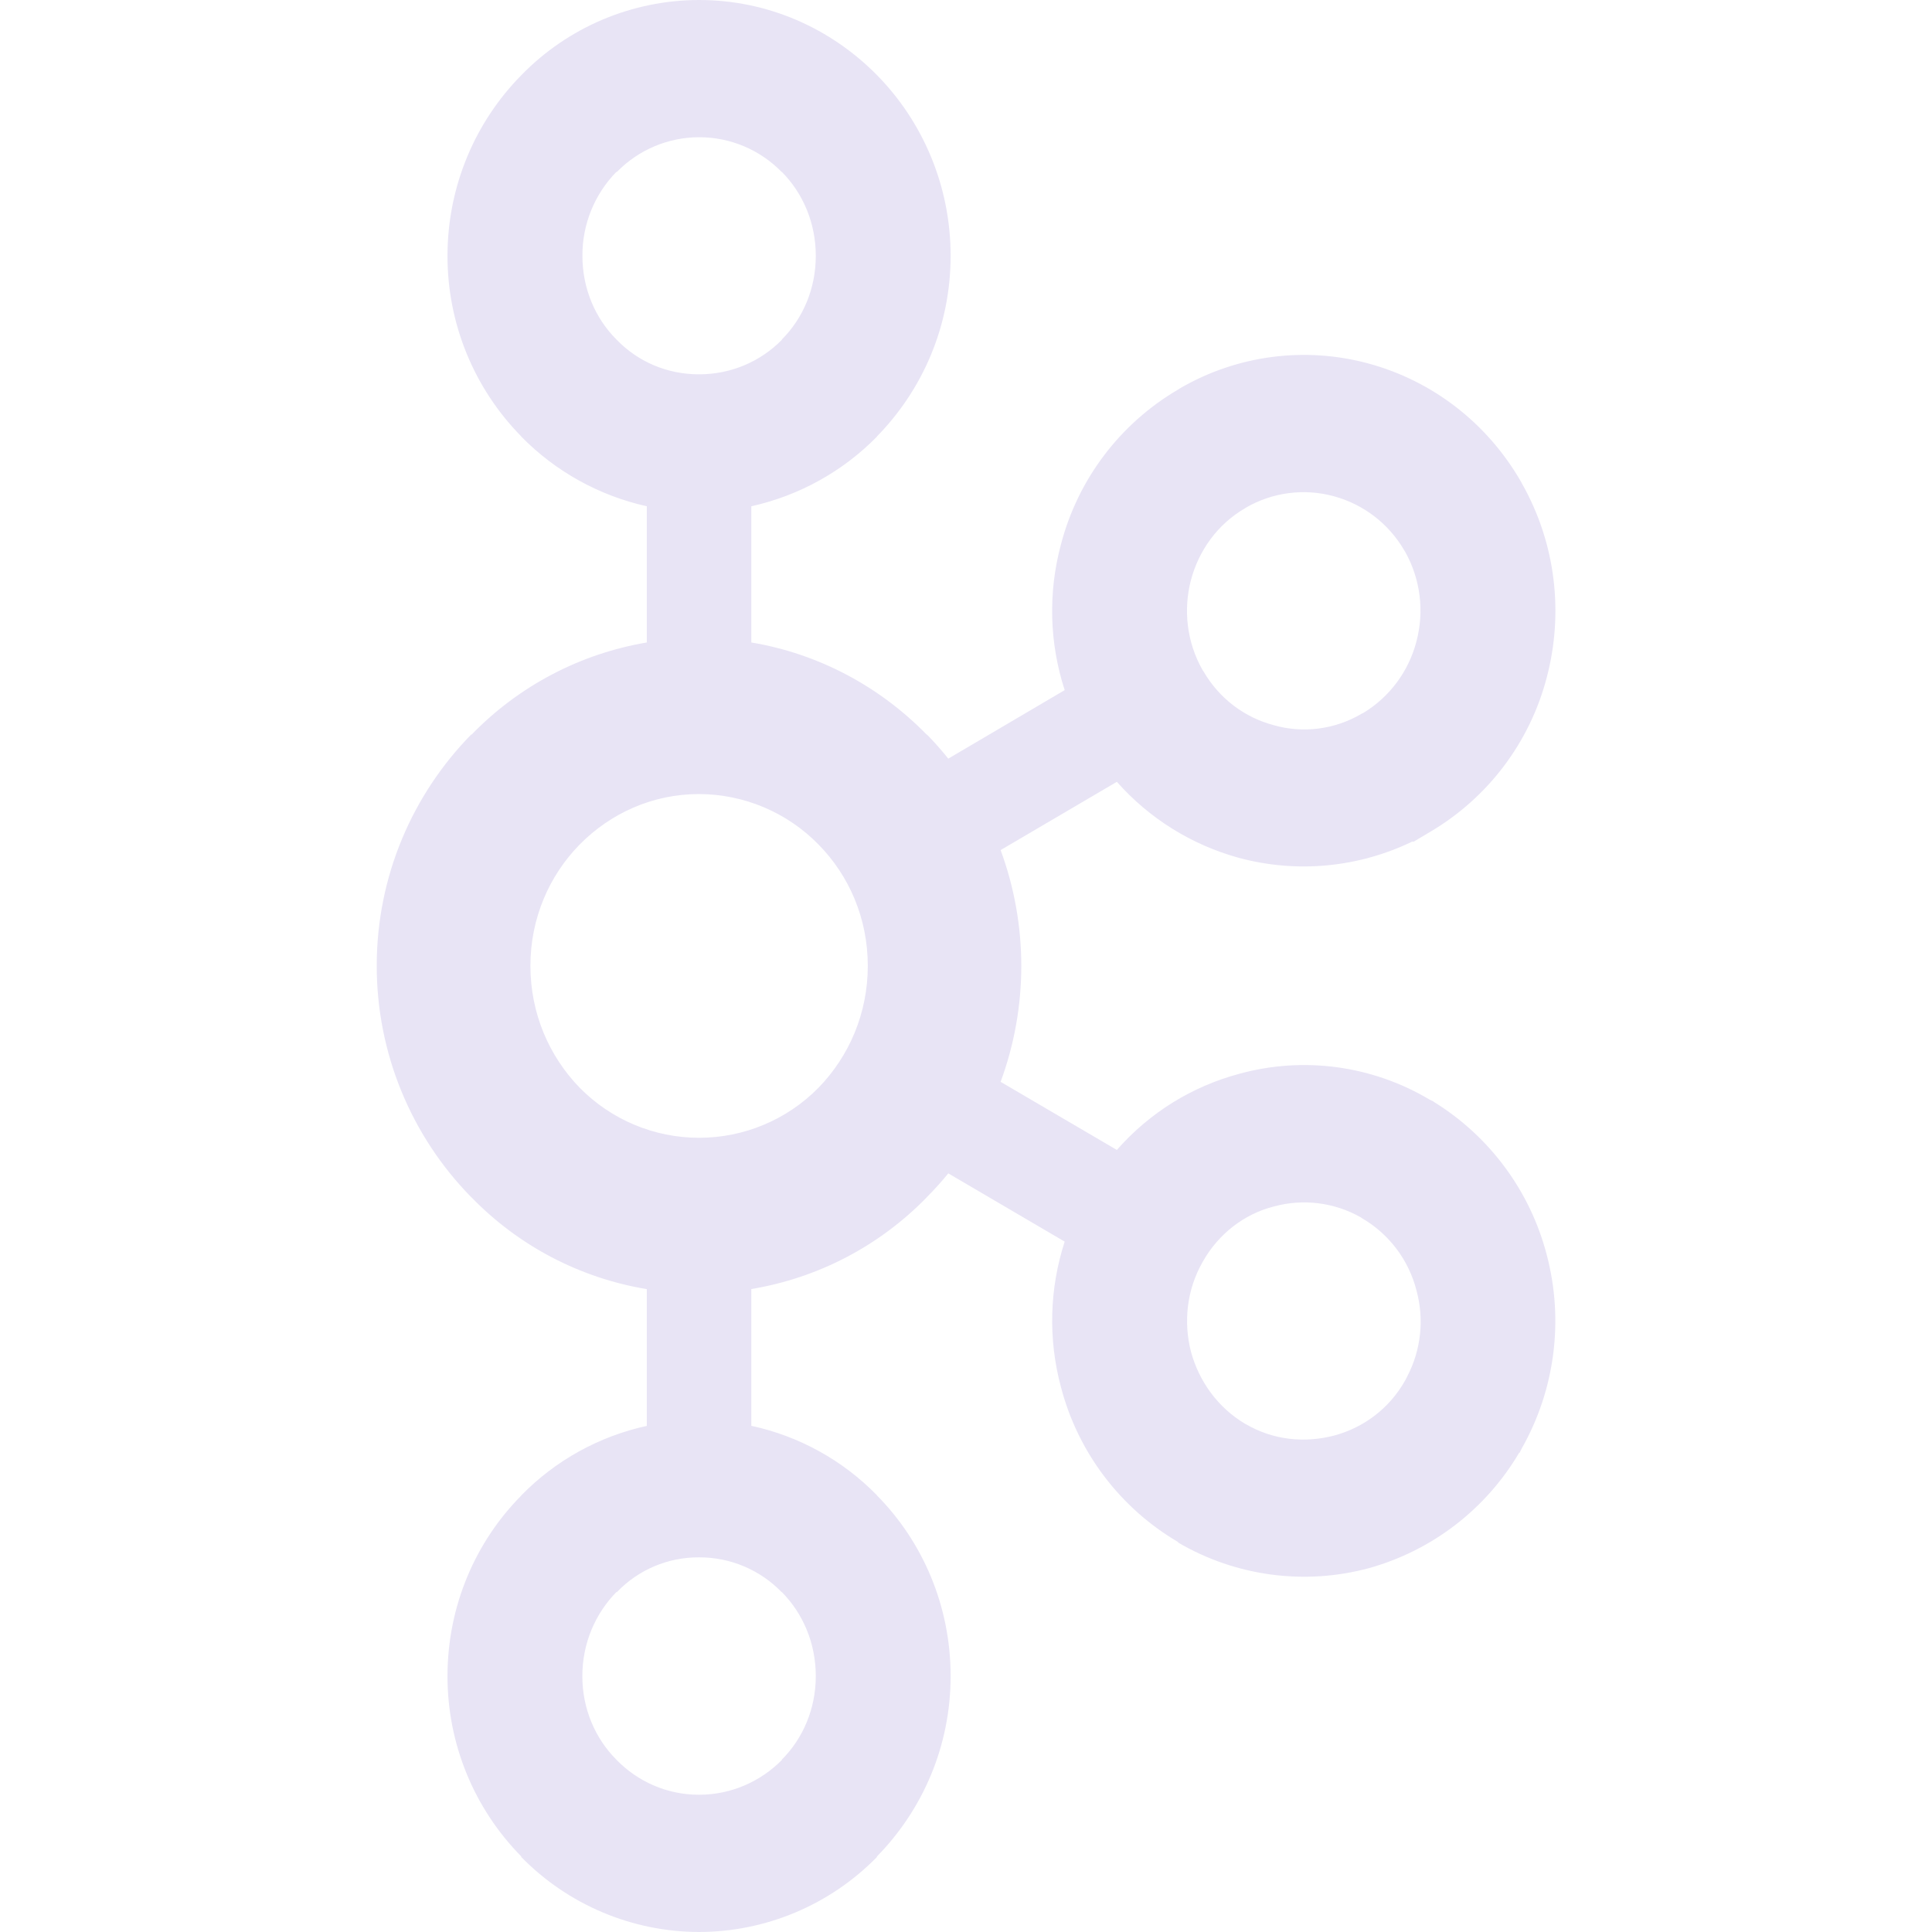
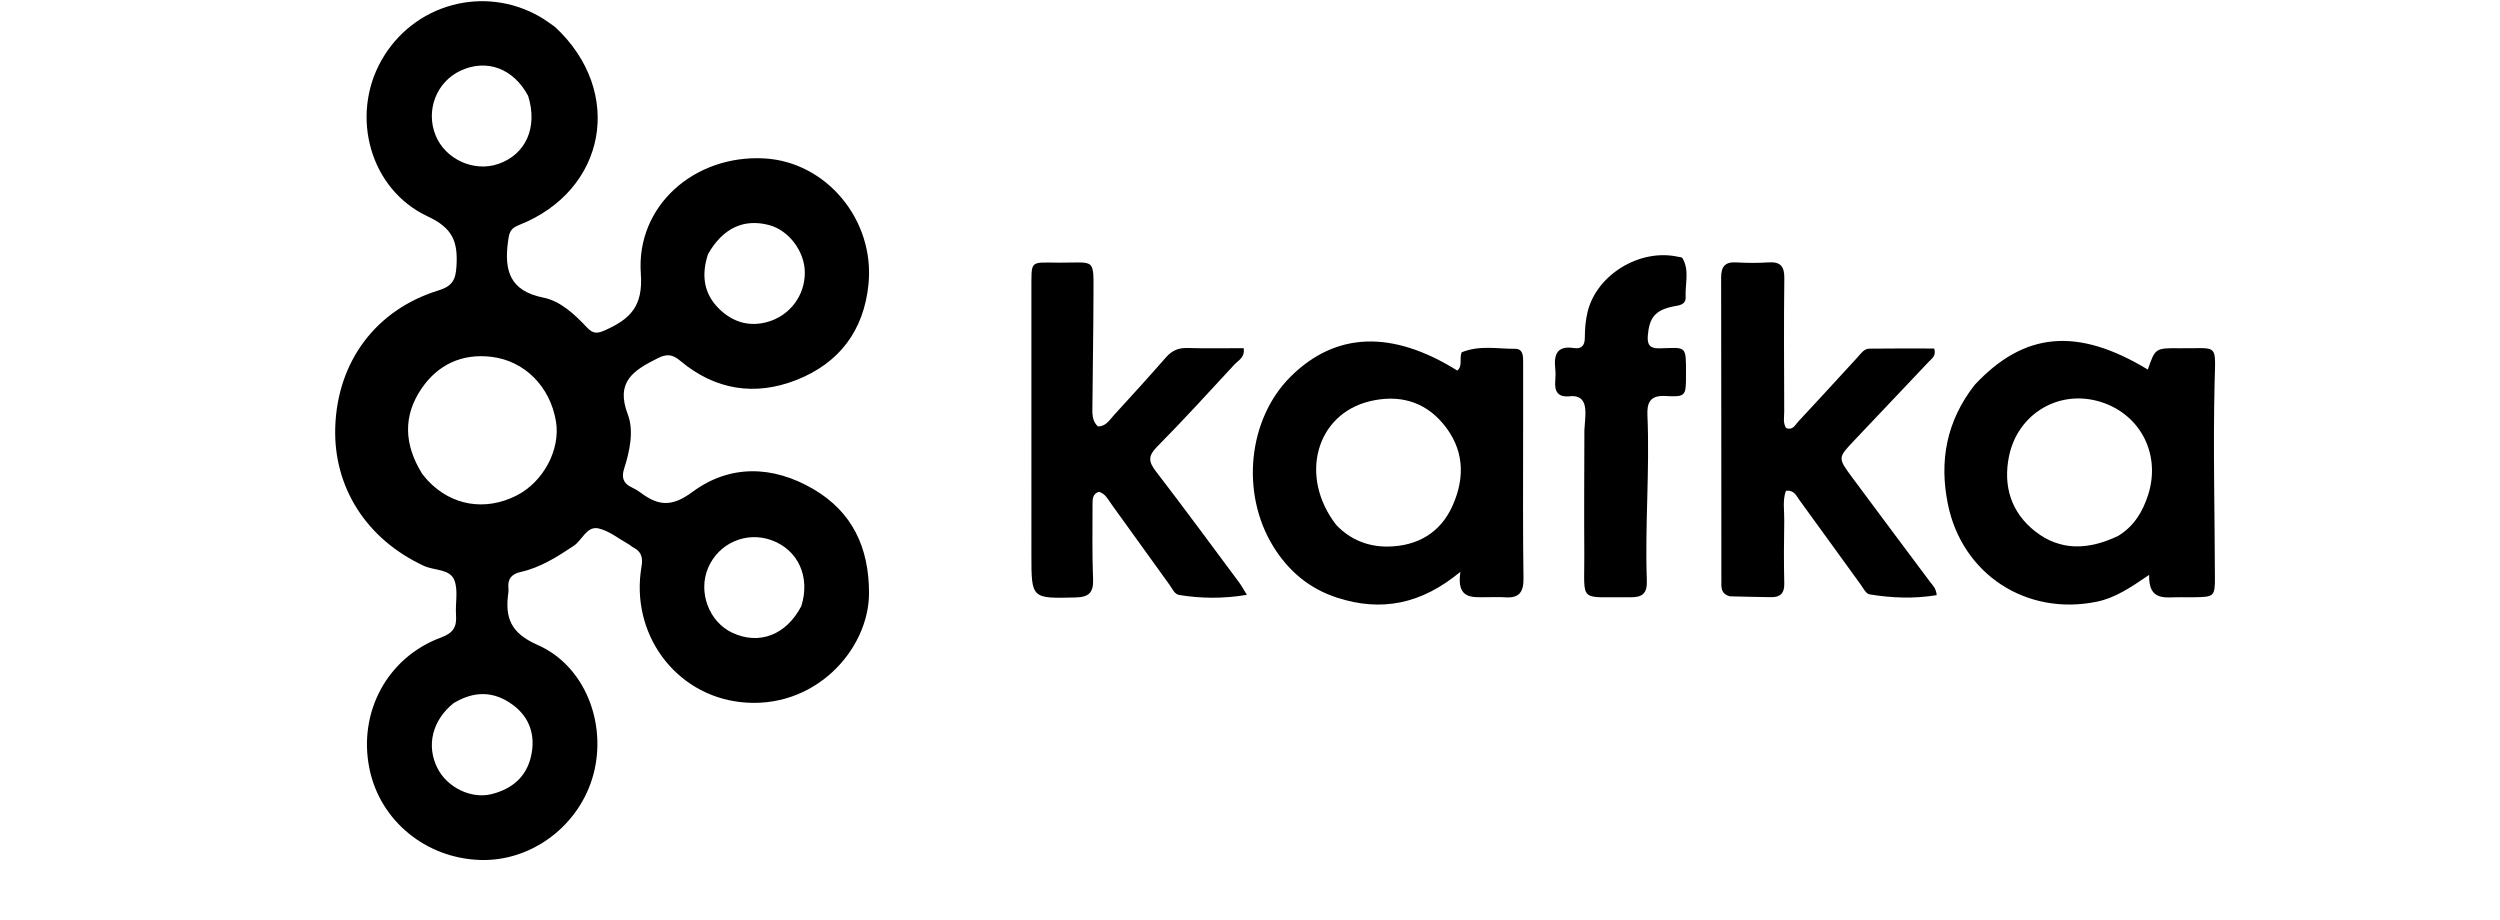
- <svg xmlns="http://www.w3.org/2000/svg" fill="#e8e4f5" role="img" viewBox="0 0 24 24">
-   <path d="M9.71 2.136a1.43 1.43 0 0 0-2.047 0h-.007a1.48 1.48 0 0 0-.421 1.042c0 .41.161.777.422 1.039l.007.007c.257.264.616.426 1.019.426.404 0 .766-.162 1.027-.426l.003-.007c.261-.262.421-.629.421-1.039 0-.408-.159-.777-.421-1.042H9.71zM8.683 22.295c.404 0 .766-.167 1.027-.429l.003-.008c.261-.261.421-.631.421-1.036 0-.41-.159-.778-.421-1.044H9.71a1.42 1.42 0 0 0-1.027-.432 1.4 1.4 0 0 0-1.02.432h-.007c-.26.266-.422.634-.422 1.044 0 .406.161.775.422 1.036l.007.008c.258.262.617.429 1.02.429zm7.89-4.462c.359-.096.683-.33.882-.684l.027-.052a1.47 1.47 0 0 0 .114-1.067 1.454 1.454 0 0 0-.675-.896l-.021-.014a1.425 1.425 0 0 0-1.078-.132c-.36.091-.684.335-.881.686-.2.349-.241.75-.146 1.119.099.363.33.691.675.896h.002c.346.203.737.239 1.101.144zm-6.405-7.342a2.083 2.083 0 0 0-1.485-.627c-.58 0-1.103.242-1.482.627-.378.385-.612.916-.612 1.507s.233 1.124.612 1.514a2.08 2.08 0 0 0 2.967 0c.379-.39.612-.923.612-1.514s-.233-1.122-.612-1.507zm-.835-2.51c.843.141 1.6.552 2.178 1.144h.004c.092.093.182.196.265.299l1.446-.851a3.176 3.176 0 0 1-.047-1.808 3.149 3.149 0 0 1 1.456-1.926l.025-.016a3.062 3.062 0 0 1 2.345-.306c.77.21 1.465.721 1.898 1.482v.002c.431.757.518 1.626.313 2.408a3.145 3.145 0 0 1-1.456 1.928l-.198.118h-.02a3.095 3.095 0 0 1-2.154.201 3.127 3.127 0 0 1-1.514-.944l-1.444.848a4.162 4.162 0 0 1 0 2.879l1.444.846c.413-.47.939-.789 1.514-.944a3.041 3.041 0 0 1 2.371.319l.048.023v.002a3.17 3.17 0 0 1 1.408 1.906 3.215 3.215 0 0 1-.313 2.405l-.026.053-.003-.005a3.147 3.147 0 0 1-1.867 1.436 3.096 3.096 0 0 1-2.371-.318v-.006a3.156 3.156 0 0 1-1.456-1.927 3.175 3.175 0 0 1 .047-1.805l-1.446-.848a3.905 3.905 0 0 1-.265.294l-.004.005a3.938 3.938 0 0 1-2.178 1.138v1.699a3.09 3.09 0 0 1 1.56.862l.002.004c.565.572.914 1.368.914 2.243 0 .873-.35 1.664-.914 2.239l-.002.009a3.1 3.1 0 0 1-2.21.931 3.1 3.1 0 0 1-2.206-.93h-.002v-.009a3.186 3.186 0 0 1-.916-2.239c0-.875.35-1.672.916-2.243v-.004h.002a3.1 3.1 0 0 1 1.558-.862v-1.699a3.926 3.926 0 0 1-2.176-1.138l-.006-.005a4.098 4.098 0 0 1-1.173-2.874c0-1.122.452-2.136 1.173-2.872h.006a3.947 3.947 0 0 1 2.176-1.144V6.289a3.137 3.137 0 0 1-1.558-.864h-.002v-.004a3.192 3.192 0 0 1-.916-2.243c0-.871.35-1.669.916-2.243l.002-.002A3.084 3.084 0 0 1 8.683 0c.861 0 1.641.355 2.21.932v.002h.002c.565.574.914 1.372.914 2.243 0 .876-.35 1.667-.914 2.243l-.002.005a3.142 3.142 0 0 1-1.56.864v1.692zm8.121-1.129l-.012-.019a1.452 1.452 0 0 0-.87-.668 1.43 1.43 0 0 0-1.103.146h.002c-.347.2-.58.529-.677.896-.095.365-.054.768.146 1.119l.007.009c.2.347.519.579.874.673.357.103.755.059 1.098-.144l.019-.009a1.47 1.47 0 0 0 .657-.885 1.493 1.493 0 0 0-.141-1.118" />
+ <svg xmlns="http://www.w3.org/2000/svg" version="1.1" id="Layer_1" x="0px" y="0px" viewBox="0 45 816 300" enable-background="new 0 45 816 300" xml:space="preserve">
+   <path fill="#000000" opacity="1" stroke="none" d=" M181.152,53.781   C203.951,74.938 197.92,107.297 169.306,118.484   C166.38,119.628 166.161,121.2 165.795,123.977   C164.538,133.509 166.526,139.973 177.373,142.147   C183,143.275 187.618,147.659 191.631,151.932   C193.682,154.116 195.141,153.855 197.62,152.734   C205.643,149.107 209.944,145.047 209.168,134.361   C207.559,112.21 226.628,95.488 249.397,96.703   C269.715,97.787 285.526,116.776 283.483,137.685   C281.997,152.898 273.924,163.532 259.939,169.033   C246.363,174.373 233.381,172.274 222.059,162.782   C219.459,160.603 217.651,160.435 214.62,161.959   C206.908,165.835 200.798,169.494 204.91,180.262   C206.94,185.579 205.584,192.158 203.718,197.962   C202.798,200.825 203.419,202.796 206.2,204.078   C207.252,204.563 208.268,205.177 209.197,205.872   C214.887,210.129 219.32,210.528 225.976,205.594   C238.241,196.504 252.304,196.933 265.48,204.643   C278.212,212.094 283.611,223.684 283.651,238.451   C283.701,257.125 265.755,276.913 241.661,274.161   C220.198,271.71 205.644,251.661 209.396,229.899   C209.892,227.025 209.367,225.023 206.721,223.69   C206.131,223.394 205.648,222.892 205.068,222.57   C201.866,220.792 198.826,218.27 195.391,217.484   C191.493,216.592 190.083,221.284 187.281,223.147   C181.837,226.765 176.398,230.26 169.932,231.693   C166.991,232.345 165.646,233.964 165.947,236.962   C165.996,237.456 165.991,237.968 165.921,238.459   C164.775,246.556 166.622,251.628 175.435,255.489   C190.972,262.295 198.135,281.146 193.695,297.75   C189.238,314.418 173.582,326.246 156.71,325.694   C138.961,325.113 124.094,312.885 120.606,295.998   C116.79,277.528 126.408,259.52 144.029,253.053   C148.018,251.589 149.119,249.524 148.848,245.725   C148.576,241.913 149.612,237.694 148.296,234.354   C146.832,230.636 141.751,231.269 138.377,229.705   C119.435,220.925 108.825,203.863 109.423,184.517   C110.098,162.719 122.981,145.987 143.093,139.805   C147.633,138.409 148.735,136.363 149.001,131.822   C149.458,123.998 147.875,119.487 139.642,115.652   C120.699,106.827 114.282,82.84 124.462,64.766   C134.87,46.288 157.974,39.921 176.305,50.506   C177.887,51.42 179.353,52.533 181.152,53.781  M137.789,199.641   C138.428,200.406 139.026,201.211 139.711,201.932   C147.42,210.042 158.288,211.885 168.442,206.823   C177.336,202.389 183.024,191.747 181.457,182.473   C179.554,171.208 171.288,162.775 160.402,161.467   C150.793,160.313 142.902,164.01 137.568,171.858   C131.607,180.63 131.77,189.941 137.789,199.641  M148.069,274.496   C141.109,280.052 139.047,288.385 142.806,295.766   C146.022,302.079 153.811,305.826 160.366,304.222   C167.067,302.583 171.802,298.607 173.334,291.849   C174.841,285.201 173.024,279.19 167.336,275.032   C161.44,270.722 155.118,270.265 148.069,274.496  M261.54,242.853   C264.564,233.331 260.541,224.45 251.774,221.298   C243.545,218.34 234.543,222.297 231.117,230.377   C227.776,238.261 231.404,247.964 239.027,251.533   C247.684,255.585 256.551,252.4 261.54,242.853  M172.391,76.319   C167.608,67.334 158.876,64.079 150.301,68.084   C142.459,71.747 138.882,81.008 142.165,89.149   C145.339,97.017 154.729,101.282 162.729,98.488   C171.561,95.402 175.615,86.653 172.391,76.319  M231.117,127.909   C228.888,134.618 229.58,140.832 234.815,145.897   C239.162,150.103 244.477,151.752 250.449,150.098   C257.88,148.041 262.803,141.354 262.692,133.776   C262.593,126.981 257.446,120.187 251.105,118.483   C242.916,116.283 236.03,119.315 231.117,127.909  z" />
+   <path fill="#000000" opacity="1" stroke="none" d=" M644.545,170.618   C660.776,153.23 678.166,151.773 701.054,165.633   C703.456,158.652 703.457,158.573 711.542,158.667   C724.201,158.815 723.155,156.678 722.841,170.103   C722.348,191.238 722.891,212.361 722.949,233.49   C722.966,239.593 722.684,239.857 716.428,239.936   C714.93,239.956 713.431,239.968 711.933,239.934   C707.111,239.827 701.224,241.594 701.48,232.642   C695.514,236.682 690.54,240.14 684.366,241.401   C661.413,246.088 640.432,232.47 635.783,209.523   C632.927,195.431 635.318,182.409 644.545,170.618  M691.352,219.928   C696.496,216.827 699.393,212.018 701.154,206.509   C705.53,192.817 698.13,179.37 684.404,175.827   C671.352,172.458 658.519,180.386 655.746,193.897   C653.744,203.654 656.433,212.309 664.339,218.484   C672.486,224.847 681.581,224.578 691.352,219.928  z" />
+   <path fill="#000000" opacity="1" stroke="none" d=" M477.072,159.997   C482.91,157.612 488.736,158.875 494.485,158.85   C497.283,158.838 497.142,161.377 497.15,163.359   C497.182,171.35 497.141,179.341 497.145,187.332   C497.152,202.814 497.037,218.299 497.268,233.778   C497.336,238.304 495.811,240.282 491.286,239.964   C489.298,239.825 487.292,239.935 485.295,239.928   C480.608,239.91 475.309,240.76 476.676,231.625   C463.897,242.273 450.804,244.735 436.475,240.097   C427.364,237.148 420.54,231.405 415.553,223.292   C404.867,205.905 407.346,181.716 421.298,167.894   C435.985,153.344 454.381,152.667 475.658,165.949   C477.495,164.425 476.25,162.187 477.072,159.997  M436.151,216.344   C440.771,221.239 446.748,223.52 453.173,223.396   C462.655,223.212 470.197,218.933 474.169,209.946   C478.316,200.562 477.831,191.441 471.037,183.311   C464.723,175.756 456.292,173.773 447.144,175.959   C429.584,180.157 423.865,200.483 436.151,216.344  z" />
+   <path fill="#000000" opacity="1" stroke="none" d=" M564.594,239.637   C561.551,238.763 561.856,236.558 561.854,234.614   C561.824,201.633 561.853,168.652 561.779,135.672   C561.771,132.117 562.949,130.422 566.706,130.643   C570.192,130.849 573.711,130.874 577.194,130.644   C581.088,130.387 582.451,131.851 582.402,135.812   C582.223,150.301 582.323,164.794 582.371,179.285   C582.377,181.07 581.908,182.946 582.949,184.676   C585.128,185.615 585.921,183.714 586.952,182.607   C593.422,175.663 599.825,168.659 606.25,161.674   C607.371,160.455 608.363,158.825 610.163,158.798   C617.265,158.693 624.37,158.755 631.325,158.755   C632.039,161.181 630.564,161.997 629.581,163.037   C621.46,171.625 613.331,180.204 605.2,188.783   C599.882,194.395 599.819,194.437 604.485,200.743   C612.902,212.12 621.402,223.436 629.861,234.782   C630.739,235.96 631.96,236.95 632.133,239.258   C624.798,240.465 617.467,240.21 610.185,238.99   C609.058,238.801 608.14,236.924 607.268,235.724   C600.611,226.568 594.011,217.369 587.333,208.227   C586.323,206.844 585.612,204.854 582.927,205.208   C581.78,208.334 582.436,211.667 582.379,214.905   C582.259,221.732 582.224,228.566 582.388,235.391   C582.466,238.638 581.124,239.976 578.015,239.916   C573.688,239.832 569.361,239.788 564.594,239.637  z" />
+   <path fill="#000000" opacity="1" stroke="none" d=" M336.649,140.042   C336.72,129.732 335.828,130.678 345.543,130.731   C357.71,130.797 356.933,128.819 356.907,141.799   C356.882,153.619 356.654,165.439 356.568,177.26   C356.551,179.7 356.28,182.277 358.37,184.211   C360.994,184.164 362.122,182.114 363.528,180.576   C369.261,174.304 374.99,168.027 380.583,161.631   C382.503,159.434 384.615,158.513 387.532,158.593   C393.663,158.762 399.801,158.644 405.923,158.644   C406.424,161.687 404.209,162.581 402.967,163.926   C394.608,172.976 386.296,182.08 377.64,190.842   C374.757,193.76 374.812,195.628 377.207,198.743   C386.447,210.758 395.421,222.978 404.472,235.138   C405.244,236.176 405.851,237.337 406.977,239.157   C399.189,240.451 392.026,240.362 384.871,239.196   C383.353,238.948 382.702,237.228 381.831,236.02   C375.5,227.234 369.17,218.447 362.841,209.66   C361.691,208.063 360.84,206.164 358.706,205.525   C356.597,206.166 356.604,207.925 356.604,209.568   C356.603,217.725 356.45,225.89 356.78,234.035   C356.956,238.403 355.417,239.904 351.108,240.009   C336.648,240.363 336.65,240.481 336.65,226.031   C336.649,197.533 336.649,169.035 336.649,140.042  z" />
+   <path fill="#000000" opacity="1" stroke="none" d=" M517.142,185.406   C517.273,183.127 517.506,181.299 517.483,179.474   C517.441,176.202 516.215,173.939 512.405,174.346   C508.608,174.751 507.308,172.867 507.635,169.326   C507.757,168.005 507.771,166.65 507.631,165.333   C507.151,160.802 508.135,157.753 513.688,158.6   C516.138,158.974 517.287,157.883 517.29,155.202   C517.292,152.397 517.528,149.518 518.189,146.799   C521.161,134.587 535.316,126.044 547.728,128.813   C548.212,128.921 548.944,128.916 549.128,129.223   C551.529,133.236 549.98,137.631 550.197,141.855   C550.342,144.667 547.884,144.651 545.971,145.06   C540.215,146.289 538.293,148.74 537.839,154.628   C537.598,157.763 538.717,158.769 541.749,158.695   C550.544,158.481 550.32,157.503 550.311,167.375   C550.305,174.258 550.275,174.621 543.569,174.252   C538.486,173.972 537.545,176.573 537.719,180.55   C538.506,198.532 536.872,216.505 537.529,234.475   C537.69,238.874 535.93,239.994 532.071,239.95   C514.885,239.756 517.235,242.116 517.116,225.794   C517.019,212.483 517.116,199.171 517.142,185.406  z" />
</svg>
